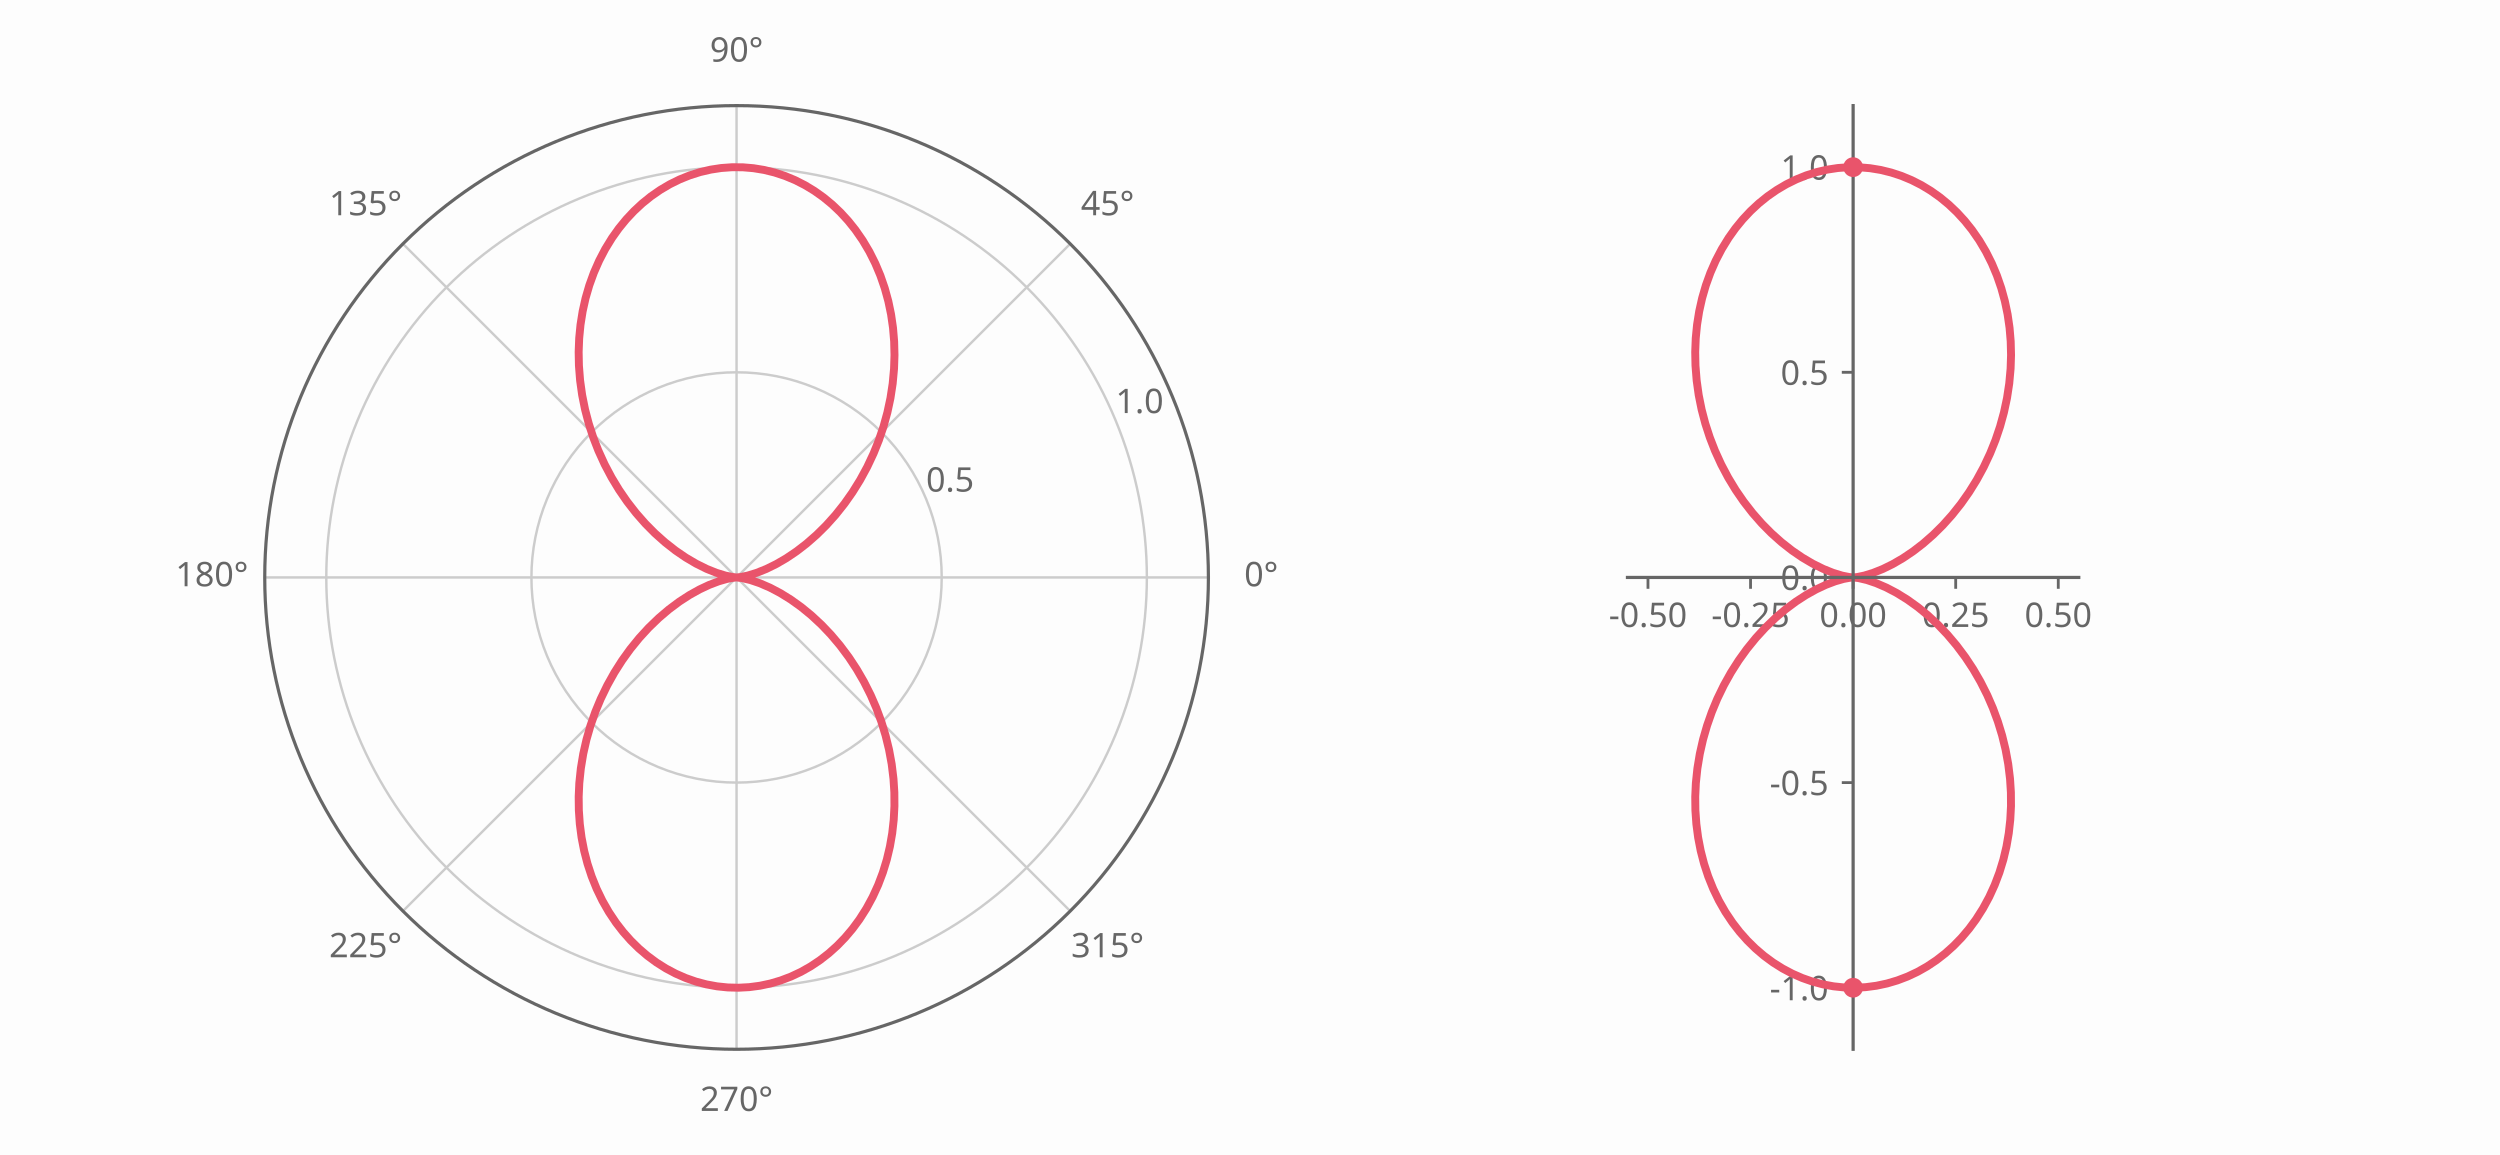
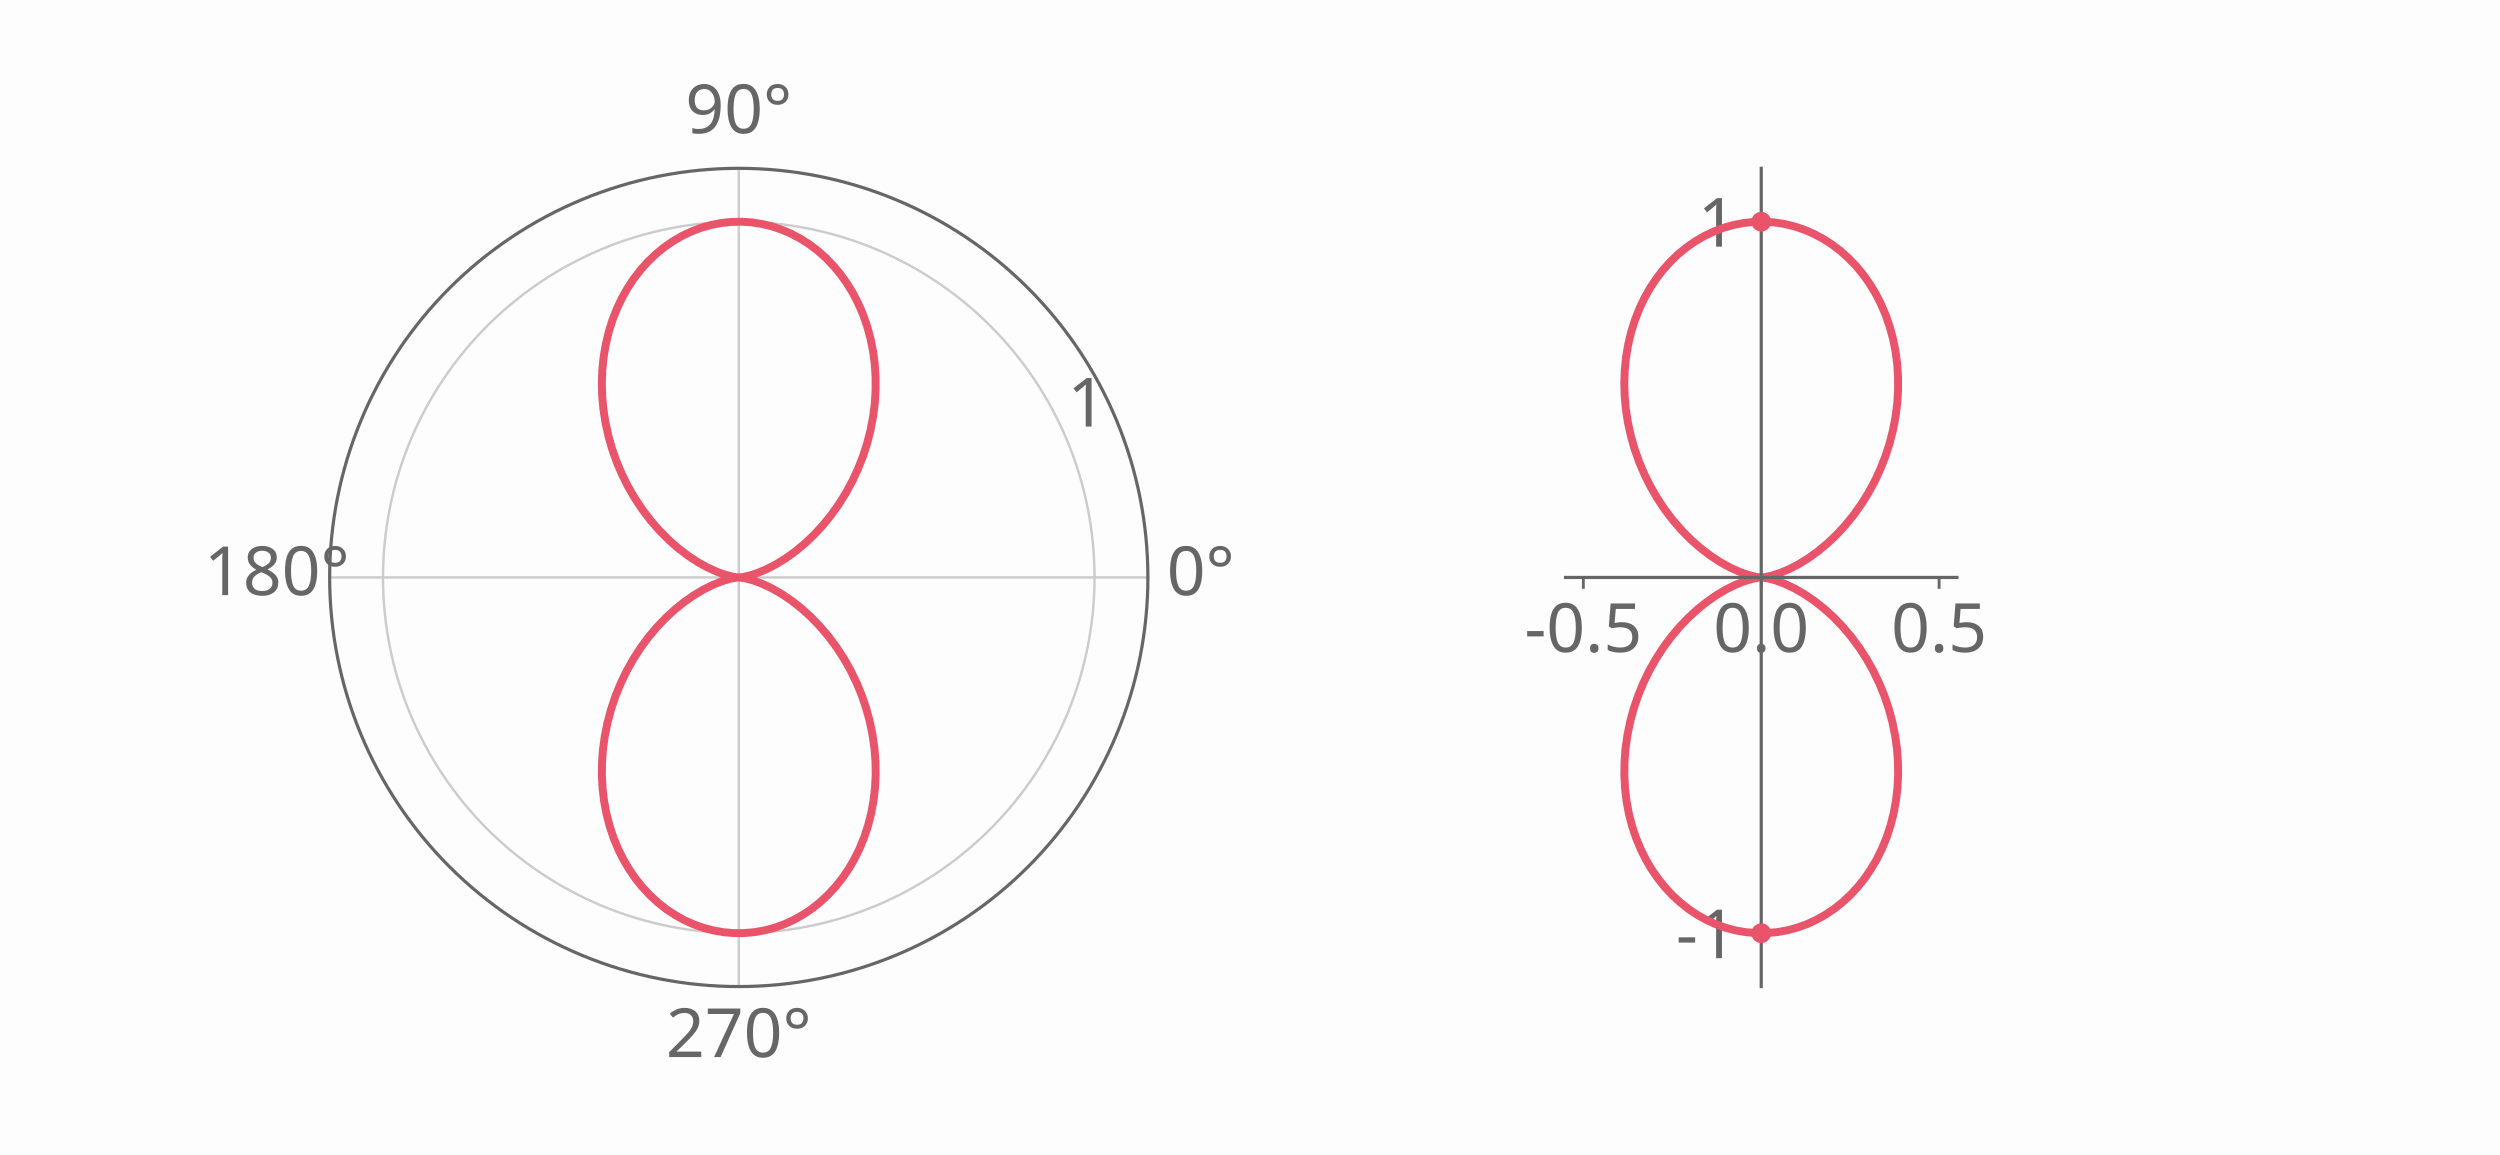
<svg xmlns="http://www.w3.org/2000/svg" xmlns:xlink="http://www.w3.org/1999/xlink" width="662.4pt" height="306pt" viewBox="0 0 662.4 306" version="1.1">
  <defs>
    <style type="text/css">*{stroke-linejoin: round; stroke-linecap: butt}</style>
  </defs>
  <g id="figure_1">
    <g id="patch_1">
      <path d="M 0 306 L 662.4 306 L 662.4 0 L 0 0 z " style="fill: #fdfdfd" />
    </g>
    <g id="axes_1">
      <g id="patch_2">
-         <path d="M 320.179 153 C 320.179 136.583 316.945 120.325 310.662 105.158 C 304.38 89.991 295.171 76.208 283.562 64.599 C 271.953 52.991 258.171 43.782 243.004 37.499 C 227.836 31.217 211.579 27.983 195.161 27.983 C 178.744 27.983 162.487 31.217 147.319 37.499 C 132.152 43.782 118.37 52.991 106.761 64.599 C 95.152 76.208 85.943 89.991 79.661 105.158 C 73.378 120.325 70.144 136.583 70.144 153 C 70.144 169.417 73.378 185.675 79.661 200.842 C 85.943 216.009 95.152 229.792 106.761 241.401 C 118.37 253.009 132.152 262.218 147.319 268.501 C 162.487 274.783 178.744 278.017 195.161 278.017 C 211.579 278.017 227.836 274.783 243.004 268.501 C 258.171 262.218 271.953 253.009 283.562 241.401 C 295.171 229.792 304.38 216.009 310.662 200.842 C 316.945 185.675 320.179 169.417 320.179 153 M 195.161 153 C 195.161 153 195.161 153 195.161 153 C 195.161 153 195.161 153 195.161 153 C 195.161 153 195.161 153 195.161 153 C 195.161 153 195.161 153 195.161 153 C 195.161 153 195.161 153 195.161 153 C 195.161 153 195.161 153 195.161 153 C 195.161 153 195.161 153 195.161 153 C 195.161 153 195.161 153 195.161 153 C 195.161 153 195.161 153 195.161 153 C 195.161 153 195.161 153 195.161 153 C 195.161 153 195.161 153 195.161 153 C 195.161 153 195.161 153 195.161 153 C 195.161 153 195.161 153 195.161 153 C 195.161 153 195.161 153 195.161 153 C 195.161 153 195.161 153 195.161 153 C 195.161 153 195.161 153 195.161 153 z " style="fill: #fdfdfd" />
+         <path d="M 304.145 153 C 304.145 138.765 301.341 124.669 295.893 111.517 C 290.446 98.366 282.461 86.415 272.395 76.35 C 262.329 66.284 250.379 58.299 237.227 52.851 C 224.076 47.404 209.98 44.6 195.745 44.6 C 181.51 44.6 167.413 47.404 154.262 52.851 C 141.11 58.299 129.16 66.284 119.094 76.35 C 109.029 86.415 101.044 98.366 95.596 111.517 C 90.149 124.669 87.345 138.765 87.345 153 C 87.345 167.235 90.149 181.331 95.596 194.483 C 101.044 207.634 109.029 219.585 119.094 229.65 C 129.16 239.716 141.11 247.701 154.262 253.149 C 167.413 258.596 181.51 261.4 195.745 261.4 C 209.98 261.4 224.076 258.596 237.227 253.149 C 250.379 247.701 262.329 239.716 272.395 229.65 C 282.461 219.585 290.446 207.634 295.893 194.483 C 301.341 181.331 304.145 167.235 304.145 153 M 195.745 153 C 195.745 153 195.745 153 195.745 153 C 195.745 153 195.745 153 195.745 153 C 195.745 153 195.745 153 195.745 153 C 195.745 153 195.745 153 195.745 153 C 195.745 153 195.745 153 195.745 153 C 195.745 153 195.745 153 195.745 153 C 195.745 153 195.745 153 195.745 153 C 195.745 153 195.745 153 195.745 153 C 195.745 153 195.745 153 195.745 153 C 195.745 153 195.745 153 195.745 153 C 195.745 153 195.745 153 195.745 153 C 195.745 153 195.745 153 195.745 153 C 195.745 153 195.745 153 195.745 153 C 195.745 153 195.745 153 195.745 153 C 195.745 153 195.745 153 195.745 153 C 195.745 153 195.745 153 195.745 153 z " style="fill: #fdfdfd" />
      </g>
      <g id="matplotlib.axis_1">
        <g id="xtick_1">
          <g id="line2d_1">
-             <path d="M 195.161 153 L 320.179 153 " clip-path="url(#pbc2a15220f)" style="fill: none; stroke: #cccccc; stroke-width: 0.65; stroke-linecap: square" />
+             <path d="M 195.745 153 L 304.145 153 " clip-path="url(#p82bd4f5fc5)" style="fill: none; stroke: #cccccc; stroke-width: 0.65; stroke-linecap: square" />
          </g>
          <g id="text_1">
-             <text style="font-size: 9px; font-family: 'Mulish', 'PingFang SC', 'Noto Sans SC', 'Microsoft YaHei', sans-serif; text-anchor: middle; fill: #666666" x="334.179" y="155.34" transform="rotate(-0 334.1788 155.34)">0°</text>
+             <text style="font-size: 18px; font-family: 'Mulish', 'PingFang SC', 'Noto Sans SC', 'Microsoft YaHei', sans-serif; text-anchor: middle; fill: #666666" x="318.145" y="157.68" transform="rotate(-0 318.1446 157.68)">0°</text>
          </g>
        </g>
        <g id="xtick_2">
          <g id="line2d_2">
-             <path d="M 195.161 153 L 283.562 64.599 " clip-path="url(#pbc2a15220f)" style="fill: none; stroke: #cccccc; stroke-width: 0.65; stroke-linecap: square" />
+             <path d="M 195.745 153 L 195.745 44.6 " clip-path="url(#p82bd4f5fc5)" style="fill: none; stroke: #cccccc; stroke-width: 0.65; stroke-linecap: square" />
          </g>
          <g id="text_2">
-             <text style="font-size: 9px; font-family: 'Mulish', 'PingFang SC', 'Noto Sans SC', 'Microsoft YaHei', sans-serif; text-anchor: middle; fill: #666666" x="293.462" y="57.04" transform="rotate(-0 293.4616 57.03994)">45°</text>
+             <text style="font-size: 18px; font-family: 'Mulish', 'PingFang SC', 'Noto Sans SC', 'Microsoft YaHei', sans-serif; text-anchor: middle; fill: #666666" x="195.745" y="35.28" transform="rotate(-0 195.7446 35.28)">90°</text>
          </g>
        </g>
        <g id="xtick_3">
          <g id="line2d_3">
-             <path d="M 195.161 153 L 195.161 27.983 " clip-path="url(#pbc2a15220f)" style="fill: none; stroke: #cccccc; stroke-width: 0.65; stroke-linecap: square" />
+             <path d="M 195.745 153 L 87.345 153 " clip-path="url(#p82bd4f5fc5)" style="fill: none; stroke: #cccccc; stroke-width: 0.65; stroke-linecap: square" />
          </g>
          <g id="text_3">
-             <text style="font-size: 9px; font-family: 'Mulish', 'PingFang SC', 'Noto Sans SC', 'Microsoft YaHei', sans-serif; text-anchor: middle; fill: #666666" x="195.161" y="16.323" transform="rotate(-0 195.1615 16.32273)">90°</text>
+             <text style="font-size: 18px; font-family: 'Mulish', 'PingFang SC', 'Noto Sans SC', 'Microsoft YaHei', sans-serif; text-anchor: middle; fill: #666666" x="73.345" y="157.68" transform="rotate(-0 73.34458 157.68)">180°</text>
          </g>
        </g>
        <g id="xtick_4">
          <g id="line2d_4">
-             <path d="M 195.161 153 L 106.761 64.599 " clip-path="url(#pbc2a15220f)" style="fill: none; stroke: #cccccc; stroke-width: 0.65; stroke-linecap: square" />
+             <path d="M 195.745 153 L 195.745 261.4 " clip-path="url(#p82bd4f5fc5)" style="fill: none; stroke: #cccccc; stroke-width: 0.65; stroke-linecap: square" />
          </g>
          <g id="text_4">
-             <text style="font-size: 9px; font-family: 'Mulish', 'PingFang SC', 'Noto Sans SC', 'Microsoft YaHei', sans-serif; text-anchor: middle; fill: #666666" x="96.861" y="57.04" transform="rotate(-0 96.86144 57.03994)">135°</text>
-           </g>
-         </g>
-         <g id="xtick_5">
-           <g id="line2d_5">
-             <path d="M 195.161 153 L 70.144 153 " clip-path="url(#pbc2a15220f)" style="fill: none; stroke: #cccccc; stroke-width: 0.65; stroke-linecap: square" />
-           </g>
-           <g id="text_5">
-             <text style="font-size: 9px; font-family: 'Mulish', 'PingFang SC', 'Noto Sans SC', 'Microsoft YaHei', sans-serif; text-anchor: middle; fill: #666666" x="56.144" y="155.34" transform="rotate(-0 56.14422 155.34)">180°</text>
-           </g>
-         </g>
-         <g id="xtick_6">
-           <g id="line2d_6">
-             <path d="M 195.161 153 L 106.761 241.401 " clip-path="url(#pbc2a15220f)" style="fill: none; stroke: #cccccc; stroke-width: 0.65; stroke-linecap: square" />
-           </g>
-           <g id="text_6">
-             <text style="font-size: 9px; font-family: 'Mulish', 'PingFang SC', 'Noto Sans SC', 'Microsoft YaHei', sans-serif; text-anchor: middle; fill: #666666" x="96.861" y="253.64" transform="rotate(-0 96.86144 253.6401)">225°</text>
-           </g>
-         </g>
-         <g id="xtick_7">
-           <g id="line2d_7">
-             <path d="M 195.161 153 L 195.161 278.017 " clip-path="url(#pbc2a15220f)" style="fill: none; stroke: #cccccc; stroke-width: 0.65; stroke-linecap: square" />
-           </g>
-           <g id="text_7">
-             <text style="font-size: 9px; font-family: 'Mulish', 'PingFang SC', 'Noto Sans SC', 'Microsoft YaHei', sans-serif; text-anchor: middle; fill: #666666" x="195.161" y="294.357" transform="rotate(-0 195.1615 294.3573)">270°</text>
-           </g>
-         </g>
-         <g id="xtick_8">
-           <g id="line2d_8">
-             <path d="M 195.161 153 L 283.562 241.401 " clip-path="url(#pbc2a15220f)" style="fill: none; stroke: #cccccc; stroke-width: 0.65; stroke-linecap: square" />
-           </g>
-           <g id="text_8">
-             <text style="font-size: 9px; font-family: 'Mulish', 'PingFang SC', 'Noto Sans SC', 'Microsoft YaHei', sans-serif; text-anchor: middle; fill: #666666" x="293.462" y="253.64" transform="rotate(-0 293.4616 253.6401)">315°</text>
+             <text style="font-size: 18px; font-family: 'Mulish', 'PingFang SC', 'Noto Sans SC', 'Microsoft YaHei', sans-serif; text-anchor: middle; fill: #666666" x="195.745" y="280.08" transform="rotate(-0 195.7446 280.08)">270°</text>
          </g>
        </g>
      </g>
      <g id="matplotlib.axis_2">
        <g id="ytick_1">
-           <g id="line2d_9">
-             <path d="M 249.517 153 C 249.517 145.862 248.111 138.794 245.379 132.199 C 242.648 125.605 238.644 119.612 233.597 114.565 C 228.549 109.518 222.557 105.514 215.962 102.782 C 209.368 100.051 202.299 98.645 195.161 98.645 C 188.024 98.645 180.955 100.051 174.361 102.782 C 167.766 105.514 161.774 109.518 156.726 114.565 C 151.679 119.612 147.675 125.605 144.944 132.199 C 142.212 138.794 140.806 145.862 140.806 153 C 140.806 160.138 142.212 167.206 144.944 173.801 C 147.675 180.395 151.679 186.388 156.726 191.435 C 161.774 196.482 167.766 200.486 174.361 203.218 C 180.955 205.949 188.024 207.355 195.161 207.355 C 202.299 207.355 209.368 205.949 215.962 203.218 C 222.557 200.486 228.549 196.482 233.597 191.435 C 238.644 186.388 242.648 180.395 245.379 173.801 C 248.111 167.206 249.517 160.138 249.517 153 " clip-path="url(#pbc2a15220f)" style="fill: none; stroke: #cccccc; stroke-width: 0.65; stroke-linecap: square" />
+           <g id="line2d_5">
+             <path d="M 290.005 153 C 290.005 140.622 287.567 128.364 282.83 116.928 C 278.093 105.492 271.15 95.1 262.397 86.347 C 253.644 77.595 243.253 70.651 231.817 65.914 C 220.381 61.177 208.123 58.739 195.745 58.739 C 183.366 58.739 171.108 61.177 159.673 65.914 C 148.237 70.651 137.845 77.595 129.092 86.347 C 120.339 95.1 113.396 105.492 108.659 116.928 C 103.922 128.364 101.484 140.622 101.484 153 C 101.484 165.378 103.922 177.636 108.659 189.072 C 113.396 200.508 120.339 210.9 129.092 219.653 C 137.845 228.405 148.237 235.349 159.673 240.086 C 171.108 244.823 183.366 247.261 195.745 247.261 C 208.123 247.261 220.381 244.823 231.817 240.086 C 243.253 235.349 253.644 228.405 262.397 219.653 C 271.15 210.9 278.093 200.508 282.83 189.072 C 287.567 177.636 290.005 165.378 290.005 153 " clip-path="url(#p82bd4f5fc5)" style="fill: none; stroke: #cccccc; stroke-width: 0.65; stroke-linecap: square" />
          </g>
-           <g id="text_9">
-             <text style="font-size: 9px; font-family: 'Mulish', 'PingFang SC', 'Noto Sans SC', 'Microsoft YaHei', sans-serif; text-anchor: start; fill: #666666" x="245.379" y="130.256" transform="rotate(-0 245.3793 130.2557)">0.5</text>
-           </g>
-         </g>
-         <g id="ytick_2">
-           <g id="line2d_10">
-             <path d="M 303.872 153 C 303.872 138.724 301.06 124.587 295.597 111.398 C 290.134 98.209 282.126 86.224 272.032 76.13 C 261.937 66.035 249.952 58.028 236.763 52.564 C 223.574 47.101 209.437 44.289 195.161 44.289 C 180.886 44.289 166.749 47.101 153.56 52.564 C 140.371 58.028 128.386 66.035 118.291 76.13 C 108.197 86.224 100.189 98.209 94.726 111.398 C 89.263 124.587 86.451 138.724 86.451 153 C 86.451 167.276 89.263 181.413 94.726 194.602 C 100.189 207.791 108.197 219.776 118.291 229.87 C 128.386 239.965 140.371 247.972 153.56 253.436 C 166.749 258.899 180.886 261.711 195.161 261.711 C 209.437 261.711 223.574 258.899 236.763 253.436 C 249.952 247.972 261.937 239.965 272.032 229.87 C 282.126 219.776 290.134 207.791 295.597 194.602 C 301.06 181.413 303.872 167.276 303.872 153 " clip-path="url(#pbc2a15220f)" style="fill: none; stroke: #cccccc; stroke-width: 0.65; stroke-linecap: square" />
-           </g>
-           <g id="text_10">
-             <text style="font-size: 9px; font-family: 'Mulish', 'PingFang SC', 'Noto Sans SC', 'Microsoft YaHei', sans-serif; text-anchor: start; fill: #666666" x="295.597" y="109.455" transform="rotate(-0 295.5971 109.4548)">1.0</text>
+           <g id="text_5">
+             <text style="font-size: 18px; font-family: 'Mulish', 'PingFang SC', 'Noto Sans SC', 'Microsoft YaHei', sans-serif; text-anchor: start; fill: #666666" x="282.83" y="113.041" transform="rotate(-0 282.8303 113.0411)">1</text>
          </g>
        </g>
      </g>
-       <g id="line2d_11">
-         <path d="M 195.161 153 L 196.229 152.893 L 198.145 152.495 L 200.447 151.789 L 203.015 150.762 L 205.651 149.468 L 208.37 147.888 L 211.082 146.058 L 213.714 144.027 L 216.391 141.683 L 218.891 139.21 L 221.356 136.464 L 223.752 133.45 L 225.884 130.419 L 227.899 127.177 L 229.77 123.736 L 231.472 120.113 L 232.874 116.622 L 234.095 113.007 L 235.12 109.286 L 235.935 105.479 L 236.527 101.605 L 236.886 97.685 L 237.004 94.073 L 236.913 90.459 L 236.611 86.862 L 236.096 83.3 L 235.366 79.792 L 234.422 76.356 L 233.268 73.011 L 231.907 69.775 L 230.344 66.665 L 228.587 63.699 L 226.644 60.893 L 224.723 58.494 L 222.665 56.251 L 220.478 54.175 L 218.171 52.276 L 215.756 50.562 L 213.243 49.042 L 210.644 47.723 L 207.971 46.611 L 205.237 45.712 L 202.454 45.029 L 199.637 44.567 L 196.798 44.326 L 193.952 44.31 L 191.111 44.516 L 188.289 44.946 L 185.501 45.595 L 182.759 46.462 L 180.076 47.543 L 177.465 48.831 L 174.938 50.322 L 172.508 52.007 L 170.184 53.879 L 167.978 55.929 L 165.9 58.147 L 163.958 60.523 L 162.162 63.047 L 160.361 65.978 L 158.754 69.057 L 157.346 72.266 L 156.145 75.587 L 155.153 79.004 L 154.375 82.497 L 153.81 86.048 L 153.46 89.639 L 153.321 93.251 L 153.392 96.865 L 153.702 100.791 L 154.246 104.676 L 155.016 108.5 L 155.998 112.24 L 157.179 115.878 L 158.545 119.397 L 160.212 123.053 L 162.053 126.531 L 164.041 129.812 L 166.153 132.884 L 168.533 135.945 L 170.988 138.74 L 173.485 141.262 L 176.165 143.658 L 178.981 145.869 L 181.704 147.73 L 184.44 149.343 L 187.239 150.731 L 189.817 151.768 L 192.223 152.507 L 194.33 152.927 L 195.161 153 L 194.471 153.055 L 192.659 153.386 L 190.394 154.033 L 187.922 154.971 L 185.356 156.173 L 182.691 157.659 L 180.016 159.393 L 177.229 161.471 L 174.559 163.742 L 171.877 166.328 L 169.403 169.026 L 166.992 171.993 L 164.84 174.981 L 162.801 178.183 L 160.901 181.587 L 159.164 185.177 L 157.727 188.64 L 156.467 192.23 L 155.4 195.931 L 154.54 199.722 L 153.901 203.584 L 153.492 207.495 L 153.328 211.106 L 153.371 214.721 L 153.624 218.323 L 154.091 221.895 L 154.773 225.417 L 155.668 228.87 L 156.774 232.237 L 158.089 235.5 L 159.606 238.64 L 161.32 241.64 L 163.222 244.484 L 165.106 246.921 L 167.131 249.204 L 169.287 251.322 L 171.565 253.266 L 173.954 255.027 L 176.444 256.597 L 179.022 257.966 L 181.678 259.131 L 184.398 260.084 L 187.169 260.821 L 189.979 261.339 L 192.814 261.635 L 195.66 261.707 L 198.503 261.556 L 201.331 261.183 L 204.129 260.588 L 206.884 259.774 L 209.583 258.747 L 212.213 257.51 L 214.762 256.07 L 217.217 254.432 L 219.569 252.606 L 221.805 250.6 L 223.916 248.423 L 225.893 246.085 L 227.726 243.597 L 229.569 240.702 L 231.221 237.655 L 232.675 234.474 L 233.924 231.176 L 234.963 227.78 L 235.79 224.303 L 236.403 220.763 L 236.802 217.18 L 236.989 213.571 L 236.965 209.955 L 236.736 206.351 L 236.259 202.451 L 235.554 198.608 L 234.633 194.841 L 233.508 191.171 L 232.194 187.616 L 230.709 184.193 L 228.926 180.652 L 226.985 177.301 L 224.913 174.155 L 222.565 171.01 L 220.13 168.129 L 217.643 165.519 L 214.96 163.028 L 212.302 160.851 L 209.541 158.871 L 206.747 157.139 L 204.007 155.697 L 201.298 154.525 L 198.813 153.687 L 196.589 153.165 L 195.161 153 L 195.161 153 " clip-path="url(#pbc2a15220f)" style="fill: none; stroke: #e9546b; stroke-width: 2.1; stroke-linecap: square" />
+       <g id="line2d_6">
+         <path d="M 195.745 153 L 196.77 152.892 L 198.573 152.498 L 200.744 151.799 L 203.164 150.78 L 205.653 149.49 L 208.213 147.909 L 210.759 146.075 L 213.221 144.033 L 215.702 141.68 L 218.004 139.192 L 220.243 136.436 L 222.245 133.63 L 224.13 130.61 L 225.872 127.39 L 227.336 124.237 L 228.632 120.942 L 229.742 117.524 L 230.648 114.004 L 231.336 110.401 L 231.793 106.741 L 232.001 103.33 L 231.996 99.91 L 231.775 96.501 L 231.333 93.123 L 230.67 89.797 L 229.787 86.544 L 228.686 83.384 L 227.372 80.339 L 225.986 77.664 L 224.433 75.116 L 222.719 72.709 L 220.854 70.457 L 218.846 68.373 L 216.708 66.468 L 214.45 64.753 L 212.084 63.237 L 209.625 61.931 L 207.086 60.84 L 204.481 59.972 L 201.825 59.332 L 199.134 58.922 L 196.423 58.746 L 193.709 58.805 L 191.006 59.098 L 188.331 59.623 L 185.699 60.378 L 183.125 61.358 L 180.624 62.558 L 178.209 63.97 L 175.896 65.586 L 173.696 67.397 L 171.622 69.393 L 169.684 71.563 L 167.894 73.894 L 166.259 76.373 L 164.789 78.986 L 163.489 81.719 L 162.272 84.819 L 161.27 88.024 L 160.488 91.313 L 159.926 94.666 L 159.586 98.061 L 159.464 101.478 L 159.557 104.896 L 159.86 108.295 L 160.417 111.934 L 161.199 115.504 L 162.193 118.984 L 163.384 122.352 L 164.754 125.589 L 166.406 128.909 L 168.218 132.038 L 170.161 134.96 L 172.356 137.847 L 174.631 140.47 L 177.104 142.969 L 179.581 145.156 L 182.165 147.142 L 184.79 148.875 L 187.373 150.315 L 189.925 151.481 L 192.268 152.313 L 194.364 152.831 L 195.744 153 L 195.024 153.063 L 193.275 153.408 L 191.11 154.068 L 188.754 155.022 L 186.313 156.244 L 183.787 157.755 L 181.262 159.519 L 178.809 161.494 L 176.329 163.779 L 174.018 166.203 L 171.761 168.898 L 169.735 171.648 L 167.818 174.616 L 166.038 177.787 L 164.423 181.146 L 163.093 184.414 L 161.946 187.81 L 160.999 191.312 L 160.268 194.901 L 159.765 198.552 L 159.514 201.958 L 159.474 205.377 L 159.65 208.791 L 160.046 212.177 L 160.663 215.516 L 161.5 218.786 L 162.556 221.966 L 163.826 225.037 L 165.173 227.739 L 166.689 230.317 L 168.367 232.757 L 170.199 235.045 L 172.175 237.169 L 174.284 239.116 L 176.516 240.875 L 178.858 242.436 L 181.298 243.791 L 183.82 244.931 L 186.412 245.85 L 189.057 246.543 L 191.741 247.005 L 194.449 247.234 L 197.164 247.229 L 199.87 246.989 L 202.553 246.516 L 205.197 245.813 L 207.785 244.884 L 210.304 243.734 L 212.739 242.37 L 215.077 240.799 L 217.304 239.031 L 219.407 237.076 L 221.377 234.945 L 223.202 232.649 L 224.873 230.203 L 226.381 227.619 L 227.72 224.912 L 228.981 221.836 L 230.028 218.651 L 230.856 215.378 L 231.464 212.037 L 231.851 208.649 L 232.018 205.235 L 231.969 201.815 L 231.709 198.411 L 231.197 194.761 L 230.458 191.176 L 229.503 187.677 L 228.349 184.286 L 227.012 181.023 L 225.39 177.671 L 223.605 174.506 L 221.683 171.546 L 219.506 168.616 L 217.241 165.949 L 214.928 163.551 L 212.448 161.296 L 209.85 159.239 L 207.198 157.433 L 204.575 155.922 L 202.08 154.734 L 199.638 153.817 L 197.466 153.236 L 195.768 153 L 195.745 153 L 195.745 153 " clip-path="url(#p82bd4f5fc5)" style="fill: none; stroke: #e9546b; stroke-width: 2.1; stroke-linecap: square" />
      </g>
      <g id="patch_3">
-         <path d="M 320.179 153 C 320.179 136.583 316.945 120.325 310.662 105.158 C 304.38 89.991 295.171 76.208 283.562 64.599 C 271.953 52.991 258.171 43.782 243.004 37.499 C 227.836 31.217 211.579 27.983 195.161 27.983 C 178.744 27.983 162.487 31.217 147.319 37.499 C 132.152 43.782 118.37 52.991 106.761 64.599 C 95.152 76.208 85.943 89.991 79.661 105.158 C 73.378 120.325 70.144 136.583 70.144 153 C 70.144 169.417 73.378 185.675 79.661 200.842 C 85.943 216.009 95.152 229.792 106.761 241.401 C 118.37 253.009 132.152 262.218 147.319 268.501 C 162.487 274.783 178.744 278.017 195.161 278.017 C 211.579 278.017 227.836 274.783 243.004 268.501 C 258.171 262.218 271.953 253.009 283.562 241.401 C 295.171 229.792 304.38 216.009 310.662 200.842 C 316.945 185.675 320.179 169.417 320.179 153 " style="fill: none; stroke: #666666; stroke-width: 0.85; stroke-linejoin: miter; stroke-linecap: square" />
+         <path d="M 304.145 153 C 304.145 138.765 301.341 124.669 295.893 111.517 C 290.446 98.366 282.461 86.415 272.395 76.35 C 262.329 66.284 250.379 58.299 237.227 52.851 C 224.076 47.404 209.98 44.6 195.745 44.6 C 181.51 44.6 167.413 47.404 154.262 52.851 C 141.11 58.299 129.16 66.284 119.094 76.35 C 109.029 86.415 101.044 98.366 95.596 111.517 C 90.149 124.669 87.345 138.765 87.345 153 C 87.345 167.235 90.149 181.331 95.596 194.483 C 101.044 207.634 109.029 219.585 119.094 229.65 C 129.16 239.716 141.11 247.701 154.262 253.149 C 167.413 258.596 181.51 261.4 195.745 261.4 C 209.98 261.4 224.076 258.596 237.227 253.149 C 250.379 247.701 262.329 239.716 272.395 229.65 C 282.461 219.585 290.446 207.634 295.893 194.483 C 301.341 181.331 304.145 167.235 304.145 153 " style="fill: none; stroke: #666666; stroke-width: 0.85; stroke-linejoin: miter; stroke-linecap: square" />
      </g>
    </g>
    <g id="axes_2">
      <g id="patch_4">
-         <path d="M 431.213 278.017 L 550.794 278.017 L 550.794 27.983 L 431.213 27.983 z " style="fill: #fdfdfd" />
+         <path d="M 414.812 261.4 L 518.499 261.4 L 518.499 44.6 L 414.812 44.6 z " style="fill: #fdfdfd" />
      </g>
      <g id="matplotlib.axis_3">
-         <g id="xtick_9">
-           <g id="line2d_12">
+         <g id="xtick_5">
+           <g id="line2d_7">
            <defs>
-               <path id="me57f939333" d="M 0 0 L 0 3 " style="stroke: #666666; stroke-width: 0.75" />
+               <path id="mc883a7e786" d="M 0 0 L 0 3 " style="stroke: #666666; stroke-width: 0.75" />
            </defs>
            <g>
-               <use xlink:href="#me57f939333" x="436.648" y="153" style="fill: #666666; stroke: #666666; stroke-width: 0.75" />
+               <use xlink:href="#mc883a7e786" x="419.525" y="153" style="fill: #666666; stroke: #666666; stroke-width: 0.75" />
            </g>
          </g>
-           <g id="text_11">
-             <text style="font-size: 9px; font-family: 'Mulish', 'PingFang SC', 'Noto Sans SC', 'Microsoft YaHei', sans-serif; text-anchor: middle; fill: #666666" x="436.648" y="166.123" transform="rotate(-0 436.6482 166.1234)">-0.50</text>
+           <g id="text_6">
+             <text style="font-size: 18px; font-family: 'Mulish', 'PingFang SC', 'Noto Sans SC', 'Microsoft YaHei', sans-serif; text-anchor: middle; fill: #666666" x="419.525" y="172.747" transform="rotate(-0 419.525 172.7469)">-0.5</text>
          </g>
        </g>
-         <g id="xtick_10">
-           <g id="line2d_13">
+         <g id="xtick_6">
+           <g id="line2d_8">
            <g>
-               <use xlink:href="#me57f939333" x="463.826" y="153" style="fill: #666666; stroke: #666666; stroke-width: 0.75" />
+               <use xlink:href="#mc883a7e786" x="466.655" y="153" style="fill: #666666; stroke: #666666; stroke-width: 0.75" />
            </g>
          </g>
-           <g id="text_12">
-             <text style="font-size: 9px; font-family: 'Mulish', 'PingFang SC', 'Noto Sans SC', 'Microsoft YaHei', sans-serif; text-anchor: middle; fill: #666666" x="463.826" y="166.123" transform="rotate(-0 463.8258 166.1234)">-0.25</text>
+           <g id="text_7">
+             <text style="font-size: 18px; font-family: 'Mulish', 'PingFang SC', 'Noto Sans SC', 'Microsoft YaHei', sans-serif; text-anchor: middle; fill: #666666" x="466.655" y="172.747" transform="rotate(-0 466.6554 172.7469)">0.0</text>
          </g>
        </g>
-         <g id="xtick_11">
-           <g id="line2d_14">
+         <g id="xtick_7">
+           <g id="line2d_9">
            <g>
-               <use xlink:href="#me57f939333" x="491.004" y="153" style="fill: #666666; stroke: #666666; stroke-width: 0.75" />
+               <use xlink:href="#mc883a7e786" x="513.786" y="153" style="fill: #666666; stroke: #666666; stroke-width: 0.75" />
            </g>
          </g>
-           <g id="text_13">
-             <text style="font-size: 9px; font-family: 'Mulish', 'PingFang SC', 'Noto Sans SC', 'Microsoft YaHei', sans-serif; text-anchor: middle; fill: #666666" x="491.004" y="166.123" transform="rotate(-0 491.0035 166.1234)">0.00</text>
-           </g>
-         </g>
-         <g id="xtick_12">
-           <g id="line2d_15">
-             <g>
-               <use xlink:href="#me57f939333" x="518.181" y="153" style="fill: #666666; stroke: #666666; stroke-width: 0.75" />
-             </g>
-           </g>
-           <g id="text_14">
-             <text style="font-size: 9px; font-family: 'Mulish', 'PingFang SC', 'Noto Sans SC', 'Microsoft YaHei', sans-serif; text-anchor: middle; fill: #666666" x="518.181" y="166.123" transform="rotate(-0 518.1812 166.1234)">0.25</text>
-           </g>
-         </g>
-         <g id="xtick_13">
-           <g id="line2d_16">
-             <g>
-               <use xlink:href="#me57f939333" x="545.359" y="153" style="fill: #666666; stroke: #666666; stroke-width: 0.75" />
-             </g>
-           </g>
-           <g id="text_15">
-             <text style="font-size: 9px; font-family: 'Mulish', 'PingFang SC', 'Noto Sans SC', 'Microsoft YaHei', sans-serif; text-anchor: middle; fill: #666666" x="545.359" y="166.123" transform="rotate(-0 545.3588 166.1234)">0.50</text>
+           <g id="text_8">
+             <text style="font-size: 18px; font-family: 'Mulish', 'PingFang SC', 'Noto Sans SC', 'Microsoft YaHei', sans-serif; text-anchor: middle; fill: #666666" x="513.786" y="172.747" transform="rotate(-0 513.7859 172.7469)">0.5</text>
          </g>
        </g>
      </g>
      <g id="matplotlib.axis_4">
-         <g id="ytick_3">
-           <g id="line2d_17">
+         <g id="ytick_2">
+           <g id="line2d_10">
            <defs>
-               <path id="m8600d33a57" d="M 0 0 L -3 0 " style="stroke: #666666; stroke-width: 0.75" />
+               <path id="mba4733aa48" d="M 0 0 L -3 0 " style="stroke: #666666; stroke-width: 0.75" />
            </defs>
            <g>
-               <use xlink:href="#m8600d33a57" x="491.004" y="261.711" style="fill: #666666; stroke: #666666; stroke-width: 0.75" />
+               <use xlink:href="#mba4733aa48" x="466.655" y="247.261" style="fill: #666666; stroke: #666666; stroke-width: 0.75" />
            </g>
          </g>
-           <g id="text_16">
-             <text style="font-size: 9px; font-family: 'Mulish', 'PingFang SC', 'Noto Sans SC', 'Microsoft YaHei', sans-serif; text-anchor: end; fill: #666666" x="484.504" y="265.022" transform="rotate(-0 484.5035 265.0224)">-1.0</text>
+           <g id="text_9">
+             <text style="font-size: 18px; font-family: 'Mulish', 'PingFang SC', 'Noto Sans SC', 'Microsoft YaHei', sans-serif; text-anchor: end; fill: #666666" x="460.155" y="253.884" transform="rotate(-0 460.1554 253.8843)">-1</text>
          </g>
        </g>
-         <g id="ytick_4">
-           <g id="line2d_18">
+         <g id="ytick_3">
+           <g id="line2d_11">
            <g>
-               <use xlink:href="#m8600d33a57" x="491.004" y="207.355" style="fill: #666666; stroke: #666666; stroke-width: 0.75" />
+               <use xlink:href="#mba4733aa48" x="466.655" y="58.739" style="fill: #666666; stroke: #666666; stroke-width: 0.75" />
            </g>
          </g>
-           <g id="text_17">
-             <text style="font-size: 9px; font-family: 'Mulish', 'PingFang SC', 'Noto Sans SC', 'Microsoft YaHei', sans-serif; text-anchor: end; fill: #666666" x="484.504" y="210.667" transform="rotate(-0 484.5035 210.6671)">-0.5</text>
-           </g>
-         </g>
-         <g id="ytick_5">
-           <g id="line2d_19">
-             <g>
-               <use xlink:href="#m8600d33a57" x="491.004" y="153" style="fill: #666666; stroke: #666666; stroke-width: 0.75" />
-             </g>
-           </g>
-           <g id="text_18">
-             <text style="font-size: 9px; font-family: 'Mulish', 'PingFang SC', 'Noto Sans SC', 'Microsoft YaHei', sans-serif; text-anchor: end; fill: #666666" x="484.504" y="156.312" transform="rotate(-0 484.5035 156.3117)">0.0</text>
-           </g>
-         </g>
-         <g id="ytick_6">
-           <g id="line2d_20">
-             <g>
-               <use xlink:href="#m8600d33a57" x="491.004" y="98.645" style="fill: #666666; stroke: #666666; stroke-width: 0.75" />
-             </g>
-           </g>
-           <g id="text_19">
-             <text style="font-size: 9px; font-family: 'Mulish', 'PingFang SC', 'Noto Sans SC', 'Microsoft YaHei', sans-serif; text-anchor: end; fill: #666666" x="484.504" y="101.956" transform="rotate(-0 484.5035 101.9564)">0.5</text>
-           </g>
-         </g>
-         <g id="ytick_7">
-           <g id="line2d_21">
-             <g>
-               <use xlink:href="#m8600d33a57" x="491.004" y="44.289" style="fill: #666666; stroke: #666666; stroke-width: 0.75" />
-             </g>
-           </g>
-           <g id="text_20">
-             <text style="font-size: 9px; font-family: 'Mulish', 'PingFang SC', 'Noto Sans SC', 'Microsoft YaHei', sans-serif; text-anchor: end; fill: #666666" x="484.504" y="47.601" transform="rotate(-0 484.5035 47.60105)">1.0</text>
+           <g id="text_10">
+             <text style="font-size: 18px; font-family: 'Mulish', 'PingFang SC', 'Noto Sans SC', 'Microsoft YaHei', sans-serif; text-anchor: end; fill: #666666" x="460.155" y="65.363" transform="rotate(-0 460.1554 65.36257)">1</text>
          </g>
        </g>
      </g>
-       <g id="line2d_22">
-         <path d="M 491.004 153 L 492.071 152.893 L 493.987 152.495 L 496.289 151.789 L 498.857 150.762 L 501.493 149.468 L 504.212 147.888 L 506.924 146.058 L 509.556 144.027 L 512.233 141.683 L 514.733 139.21 L 517.198 136.464 L 519.594 133.45 L 521.726 130.419 L 523.741 127.177 L 525.612 123.736 L 527.314 120.113 L 528.716 116.622 L 529.937 113.007 L 530.962 109.286 L 531.777 105.479 L 532.369 101.605 L 532.728 97.685 L 532.846 94.073 L 532.755 90.459 L 532.453 86.862 L 531.938 83.3 L 531.208 79.792 L 530.264 76.356 L 529.11 73.011 L 527.749 69.775 L 526.186 66.665 L 524.429 63.699 L 522.486 60.893 L 520.565 58.494 L 518.507 56.251 L 516.32 54.175 L 514.013 52.276 L 511.598 50.562 L 509.085 49.042 L 506.486 47.723 L 503.813 46.611 L 501.079 45.712 L 498.296 45.029 L 495.479 44.567 L 492.64 44.326 L 489.794 44.31 L 486.953 44.516 L 484.131 44.946 L 481.343 45.595 L 478.601 46.462 L 475.918 47.543 L 473.307 48.831 L 470.78 50.322 L 468.35 52.007 L 466.026 53.879 L 463.82 55.929 L 461.742 58.147 L 459.8 60.523 L 458.004 63.047 L 456.203 65.978 L 454.596 69.057 L 453.188 72.266 L 451.987 75.587 L 450.995 79.004 L 450.217 82.497 L 449.652 86.048 L 449.302 89.639 L 449.163 93.251 L 449.234 96.865 L 449.544 100.791 L 450.088 104.676 L 450.858 108.5 L 451.84 112.24 L 453.021 115.878 L 454.387 119.397 L 456.054 123.053 L 457.895 126.531 L 459.883 129.812 L 461.995 132.884 L 464.375 135.945 L 466.83 138.74 L 469.327 141.262 L 472.007 143.658 L 474.823 145.869 L 477.546 147.73 L 480.282 149.343 L 483.081 150.731 L 485.659 151.768 L 488.065 152.507 L 490.172 152.927 L 491.003 153 L 490.313 153.055 L 488.501 153.386 L 486.236 154.033 L 483.764 154.971 L 481.198 156.173 L 478.533 157.659 L 475.858 159.393 L 473.071 161.471 L 470.401 163.742 L 467.719 166.328 L 465.245 169.026 L 462.834 171.993 L 460.683 174.981 L 458.643 178.183 L 456.743 181.587 L 455.006 185.177 L 453.569 188.64 L 452.309 192.23 L 451.242 195.931 L 450.382 199.722 L 449.743 203.584 L 449.334 207.495 L 449.17 211.106 L 449.213 214.721 L 449.466 218.323 L 449.933 221.895 L 450.615 225.417 L 451.51 228.87 L 452.616 232.237 L 453.931 235.5 L 455.448 238.64 L 457.162 241.64 L 459.064 244.484 L 460.948 246.921 L 462.973 249.204 L 465.129 251.322 L 467.407 253.266 L 469.796 255.027 L 472.286 256.597 L 474.864 257.966 L 477.52 259.131 L 480.24 260.084 L 483.011 260.821 L 485.821 261.339 L 488.656 261.635 L 491.502 261.707 L 494.345 261.556 L 497.173 261.183 L 499.971 260.588 L 502.726 259.774 L 505.425 258.747 L 508.055 257.51 L 510.604 256.07 L 513.059 254.432 L 515.411 252.606 L 517.647 250.6 L 519.758 248.423 L 521.735 246.085 L 523.568 243.597 L 525.411 240.702 L 527.063 237.655 L 528.517 234.474 L 529.766 231.176 L 530.805 227.78 L 531.632 224.303 L 532.245 220.763 L 532.644 217.18 L 532.831 213.571 L 532.807 209.955 L 532.578 206.351 L 532.101 202.451 L 531.396 198.608 L 530.475 194.841 L 529.35 191.171 L 528.036 187.616 L 526.551 184.193 L 524.768 180.652 L 522.827 177.301 L 520.755 174.155 L 518.407 171.01 L 515.972 168.129 L 513.485 165.519 L 510.802 163.028 L 508.144 160.851 L 505.383 158.871 L 502.589 157.139 L 499.849 155.697 L 497.14 154.525 L 494.655 153.687 L 492.431 153.165 L 491.004 153 L 491.004 153 " clip-path="url(#pc00065d4eb)" style="fill: none; stroke: #e9546b; stroke-width: 2.1; stroke-linecap: square" />
+       <g id="line2d_12">
+         <path d="M 466.655 153 L 467.681 152.892 L 469.484 152.498 L 471.654 151.799 L 474.075 150.78 L 476.564 149.49 L 479.124 147.909 L 481.67 146.075 L 484.132 144.033 L 486.613 141.68 L 488.914 139.192 L 491.154 136.436 L 493.156 133.63 L 495.041 130.61 L 496.782 127.39 L 498.247 124.237 L 499.543 120.942 L 500.652 117.524 L 501.559 114.004 L 502.247 110.401 L 502.704 106.741 L 502.912 103.33 L 502.907 99.91 L 502.685 96.501 L 502.244 93.123 L 501.581 89.797 L 500.698 86.544 L 499.597 83.384 L 498.283 80.339 L 496.897 77.664 L 495.344 75.116 L 493.63 72.709 L 491.765 70.457 L 489.757 68.373 L 487.619 66.468 L 485.361 64.753 L 482.995 63.237 L 480.536 61.931 L 477.996 60.84 L 475.391 59.972 L 472.736 59.332 L 470.045 58.922 L 467.334 58.746 L 464.62 58.805 L 461.917 59.098 L 459.242 59.623 L 456.61 60.378 L 454.036 61.358 L 451.534 62.558 L 449.12 63.97 L 446.807 65.586 L 444.607 67.397 L 442.533 69.393 L 440.595 71.563 L 438.805 73.894 L 437.17 76.373 L 435.699 78.986 L 434.399 81.719 L 433.183 84.819 L 432.181 88.024 L 431.399 91.313 L 430.837 94.666 L 430.497 98.061 L 430.375 101.478 L 430.468 104.896 L 430.771 108.295 L 431.328 111.934 L 432.11 115.504 L 433.104 118.984 L 434.295 122.352 L 435.664 125.589 L 437.317 128.909 L 439.129 132.038 L 441.072 134.96 L 443.267 137.847 L 445.542 140.47 L 448.015 142.969 L 450.492 145.156 L 453.076 147.142 L 455.701 148.875 L 458.284 150.315 L 460.836 151.481 L 463.179 152.313 L 465.275 152.831 L 466.655 153 L 465.934 153.063 L 464.186 153.408 L 462.021 154.068 L 459.665 155.022 L 457.224 156.244 L 454.697 157.755 L 452.173 159.519 L 449.72 161.494 L 447.24 163.779 L 444.929 166.203 L 442.672 168.898 L 440.646 171.648 L 438.729 174.616 L 436.949 177.787 L 435.333 181.146 L 434.003 184.414 L 432.857 187.81 L 431.91 191.312 L 431.179 194.901 L 430.676 198.552 L 430.425 201.958 L 430.385 205.377 L 430.561 208.791 L 430.957 212.177 L 431.574 215.516 L 432.411 218.786 L 433.467 221.966 L 434.737 225.037 L 436.084 227.739 L 437.6 230.317 L 439.278 232.757 L 441.11 235.045 L 443.085 237.169 L 445.195 239.116 L 447.427 240.875 L 449.769 242.436 L 452.209 243.791 L 454.731 244.931 L 457.322 245.85 L 459.968 246.543 L 462.652 247.005 L 465.36 247.234 L 468.075 247.229 L 470.781 246.989 L 473.464 246.516 L 476.107 245.813 L 478.696 244.884 L 481.215 243.734 L 483.65 242.37 L 485.988 240.799 L 488.214 239.031 L 490.318 237.076 L 492.288 234.945 L 494.113 232.649 L 495.783 230.203 L 497.292 227.619 L 498.631 224.912 L 499.892 221.836 L 500.939 218.651 L 501.767 215.378 L 502.375 212.037 L 502.761 208.649 L 502.929 205.235 L 502.88 201.815 L 502.62 198.411 L 502.108 194.761 L 501.369 191.176 L 500.414 187.677 L 499.26 184.286 L 497.923 181.023 L 496.301 177.671 L 494.516 174.506 L 492.594 171.546 L 490.417 168.616 L 488.152 165.949 L 485.839 163.551 L 483.359 161.296 L 480.76 159.239 L 478.109 157.433 L 475.485 155.922 L 472.991 154.734 L 470.549 153.817 L 468.377 153.236 L 466.679 153 L 466.655 153 L 466.655 153 " clip-path="url(#p8d5a5bff1e)" style="fill: none; stroke: #e9546b; stroke-width: 2.1; stroke-linecap: square" />
      </g>
      <g id="patch_5">
-         <path d="M 491.004 278.017 L 491.004 27.983 " style="fill: none; stroke: #666666; stroke-width: 0.85; stroke-linejoin: miter; stroke-linecap: square" />
+         <path d="M 466.655 261.4 L 466.655 44.6 " style="fill: none; stroke: #666666; stroke-width: 0.85; stroke-linejoin: miter; stroke-linecap: square" />
      </g>
      <g id="patch_6">
-         <path d="M 431.213 153 L 550.794 153 " style="fill: none; stroke: #666666; stroke-width: 0.85; stroke-linejoin: miter; stroke-linecap: square" />
+         <path d="M 414.812 153 L 518.499 153 " style="fill: none; stroke: #666666; stroke-width: 0.85; stroke-linejoin: miter; stroke-linecap: square" />
      </g>
      <g id="PathCollection_1">
        <defs>
-           <path id="maefbd3dadd" d="M 0 2.121 C 0.563 2.121 1.102 1.898 1.5 1.5 C 1.898 1.102 2.121 0.563 2.121 0 C 2.121 -0.563 1.898 -1.102 1.5 -1.5 C 1.102 -1.898 0.563 -2.121 0 -2.121 C -0.563 -2.121 -1.102 -1.898 -1.5 -1.5 C -1.898 -1.102 -2.121 -0.563 -2.121 0 C -2.121 0.563 -1.898 1.102 -1.5 1.5 C -1.102 1.898 -0.563 2.121 0 2.121 z " style="stroke: #e9546b" />
+           <path id="m7d95f9bb00" d="M 0 2.121 C 0.563 2.121 1.102 1.898 1.5 1.5 C 1.898 1.102 2.121 0.563 2.121 0 C 2.121 -0.563 1.898 -1.102 1.5 -1.5 C 1.102 -1.898 0.563 -2.121 0 -2.121 C -0.563 -2.121 -1.102 -1.898 -1.5 -1.5 C -1.898 -1.102 -2.121 -0.563 -2.121 0 C -2.121 0.563 -1.898 1.102 -1.5 1.5 C -1.102 1.898 -0.563 2.121 0 2.121 z " style="stroke: #e9546b" />
        </defs>
-         <g clip-path="url(#pc00065d4eb)">
-           <use xlink:href="#maefbd3dadd" x="491.004" y="44.289" style="fill: #e9546b; stroke: #e9546b" />
-           <use xlink:href="#maefbd3dadd" x="491.004" y="261.711" style="fill: #e9546b; stroke: #e9546b" />
+         <g clip-path="url(#p8d5a5bff1e)">
+           <use xlink:href="#m7d95f9bb00" x="466.655" y="58.739" style="fill: #e9546b; stroke: #e9546b" />
+           <use xlink:href="#m7d95f9bb00" x="466.655" y="247.261" style="fill: #e9546b; stroke: #e9546b" />
        </g>
      </g>
    </g>
  </g>
  <defs>
-     <clipPath id="pbc2a15220f">
-       <path d="M 320.179 153 C 320.179 136.583 316.945 120.325 310.662 105.158 C 304.38 89.991 295.171 76.208 283.562 64.599 C 271.953 52.991 258.171 43.782 243.004 37.499 C 227.836 31.217 211.579 27.983 195.161 27.983 C 178.744 27.983 162.487 31.217 147.319 37.499 C 132.152 43.782 118.37 52.991 106.761 64.599 C 95.152 76.208 85.943 89.991 79.661 105.158 C 73.378 120.325 70.144 136.583 70.144 153 C 70.144 169.417 73.378 185.675 79.661 200.842 C 85.943 216.009 95.152 229.792 106.761 241.401 C 118.37 253.009 132.152 262.218 147.319 268.501 C 162.487 274.783 178.744 278.017 195.161 278.017 C 211.579 278.017 227.836 274.783 243.004 268.501 C 258.171 262.218 271.953 253.009 283.562 241.401 C 295.171 229.792 304.38 216.009 310.662 200.842 C 316.945 185.675 320.179 169.417 320.179 153 M 195.161 153 C 195.161 153 195.161 153 195.161 153 C 195.161 153 195.161 153 195.161 153 C 195.161 153 195.161 153 195.161 153 C 195.161 153 195.161 153 195.161 153 C 195.161 153 195.161 153 195.161 153 C 195.161 153 195.161 153 195.161 153 C 195.161 153 195.161 153 195.161 153 C 195.161 153 195.161 153 195.161 153 C 195.161 153 195.161 153 195.161 153 C 195.161 153 195.161 153 195.161 153 C 195.161 153 195.161 153 195.161 153 C 195.161 153 195.161 153 195.161 153 C 195.161 153 195.161 153 195.161 153 C 195.161 153 195.161 153 195.161 153 C 195.161 153 195.161 153 195.161 153 C 195.161 153 195.161 153 195.161 153 z " />
+     <clipPath id="p82bd4f5fc5">
+       <path d="M 304.145 153 C 304.145 138.765 301.341 124.669 295.893 111.517 C 290.446 98.366 282.461 86.415 272.395 76.35 C 262.329 66.284 250.379 58.299 237.227 52.851 C 224.076 47.404 209.98 44.6 195.745 44.6 C 181.51 44.6 167.413 47.404 154.262 52.851 C 141.11 58.299 129.16 66.284 119.094 76.35 C 109.029 86.415 101.044 98.366 95.596 111.517 C 90.149 124.669 87.345 138.765 87.345 153 C 87.345 167.235 90.149 181.331 95.596 194.483 C 101.044 207.634 109.029 219.585 119.094 229.65 C 129.16 239.716 141.11 247.701 154.262 253.149 C 167.413 258.596 181.51 261.4 195.745 261.4 C 209.98 261.4 224.076 258.596 237.227 253.149 C 250.379 247.701 262.329 239.716 272.395 229.65 C 282.461 219.585 290.446 207.634 295.893 194.483 C 301.341 181.331 304.145 167.235 304.145 153 M 195.745 153 C 195.745 153 195.745 153 195.745 153 C 195.745 153 195.745 153 195.745 153 C 195.745 153 195.745 153 195.745 153 C 195.745 153 195.745 153 195.745 153 C 195.745 153 195.745 153 195.745 153 C 195.745 153 195.745 153 195.745 153 C 195.745 153 195.745 153 195.745 153 C 195.745 153 195.745 153 195.745 153 C 195.745 153 195.745 153 195.745 153 C 195.745 153 195.745 153 195.745 153 C 195.745 153 195.745 153 195.745 153 C 195.745 153 195.745 153 195.745 153 C 195.745 153 195.745 153 195.745 153 C 195.745 153 195.745 153 195.745 153 C 195.745 153 195.745 153 195.745 153 C 195.745 153 195.745 153 195.745 153 z " />
    </clipPath>
-     <clipPath id="pc00065d4eb">
-       <rect x="431.213" y="27.983" width="119.582" height="250.035" />
+     <clipPath id="p8d5a5bff1e">
+       <rect x="414.812" y="44.6" width="103.687" height="216.8" />
    </clipPath>
  </defs>
</svg>
